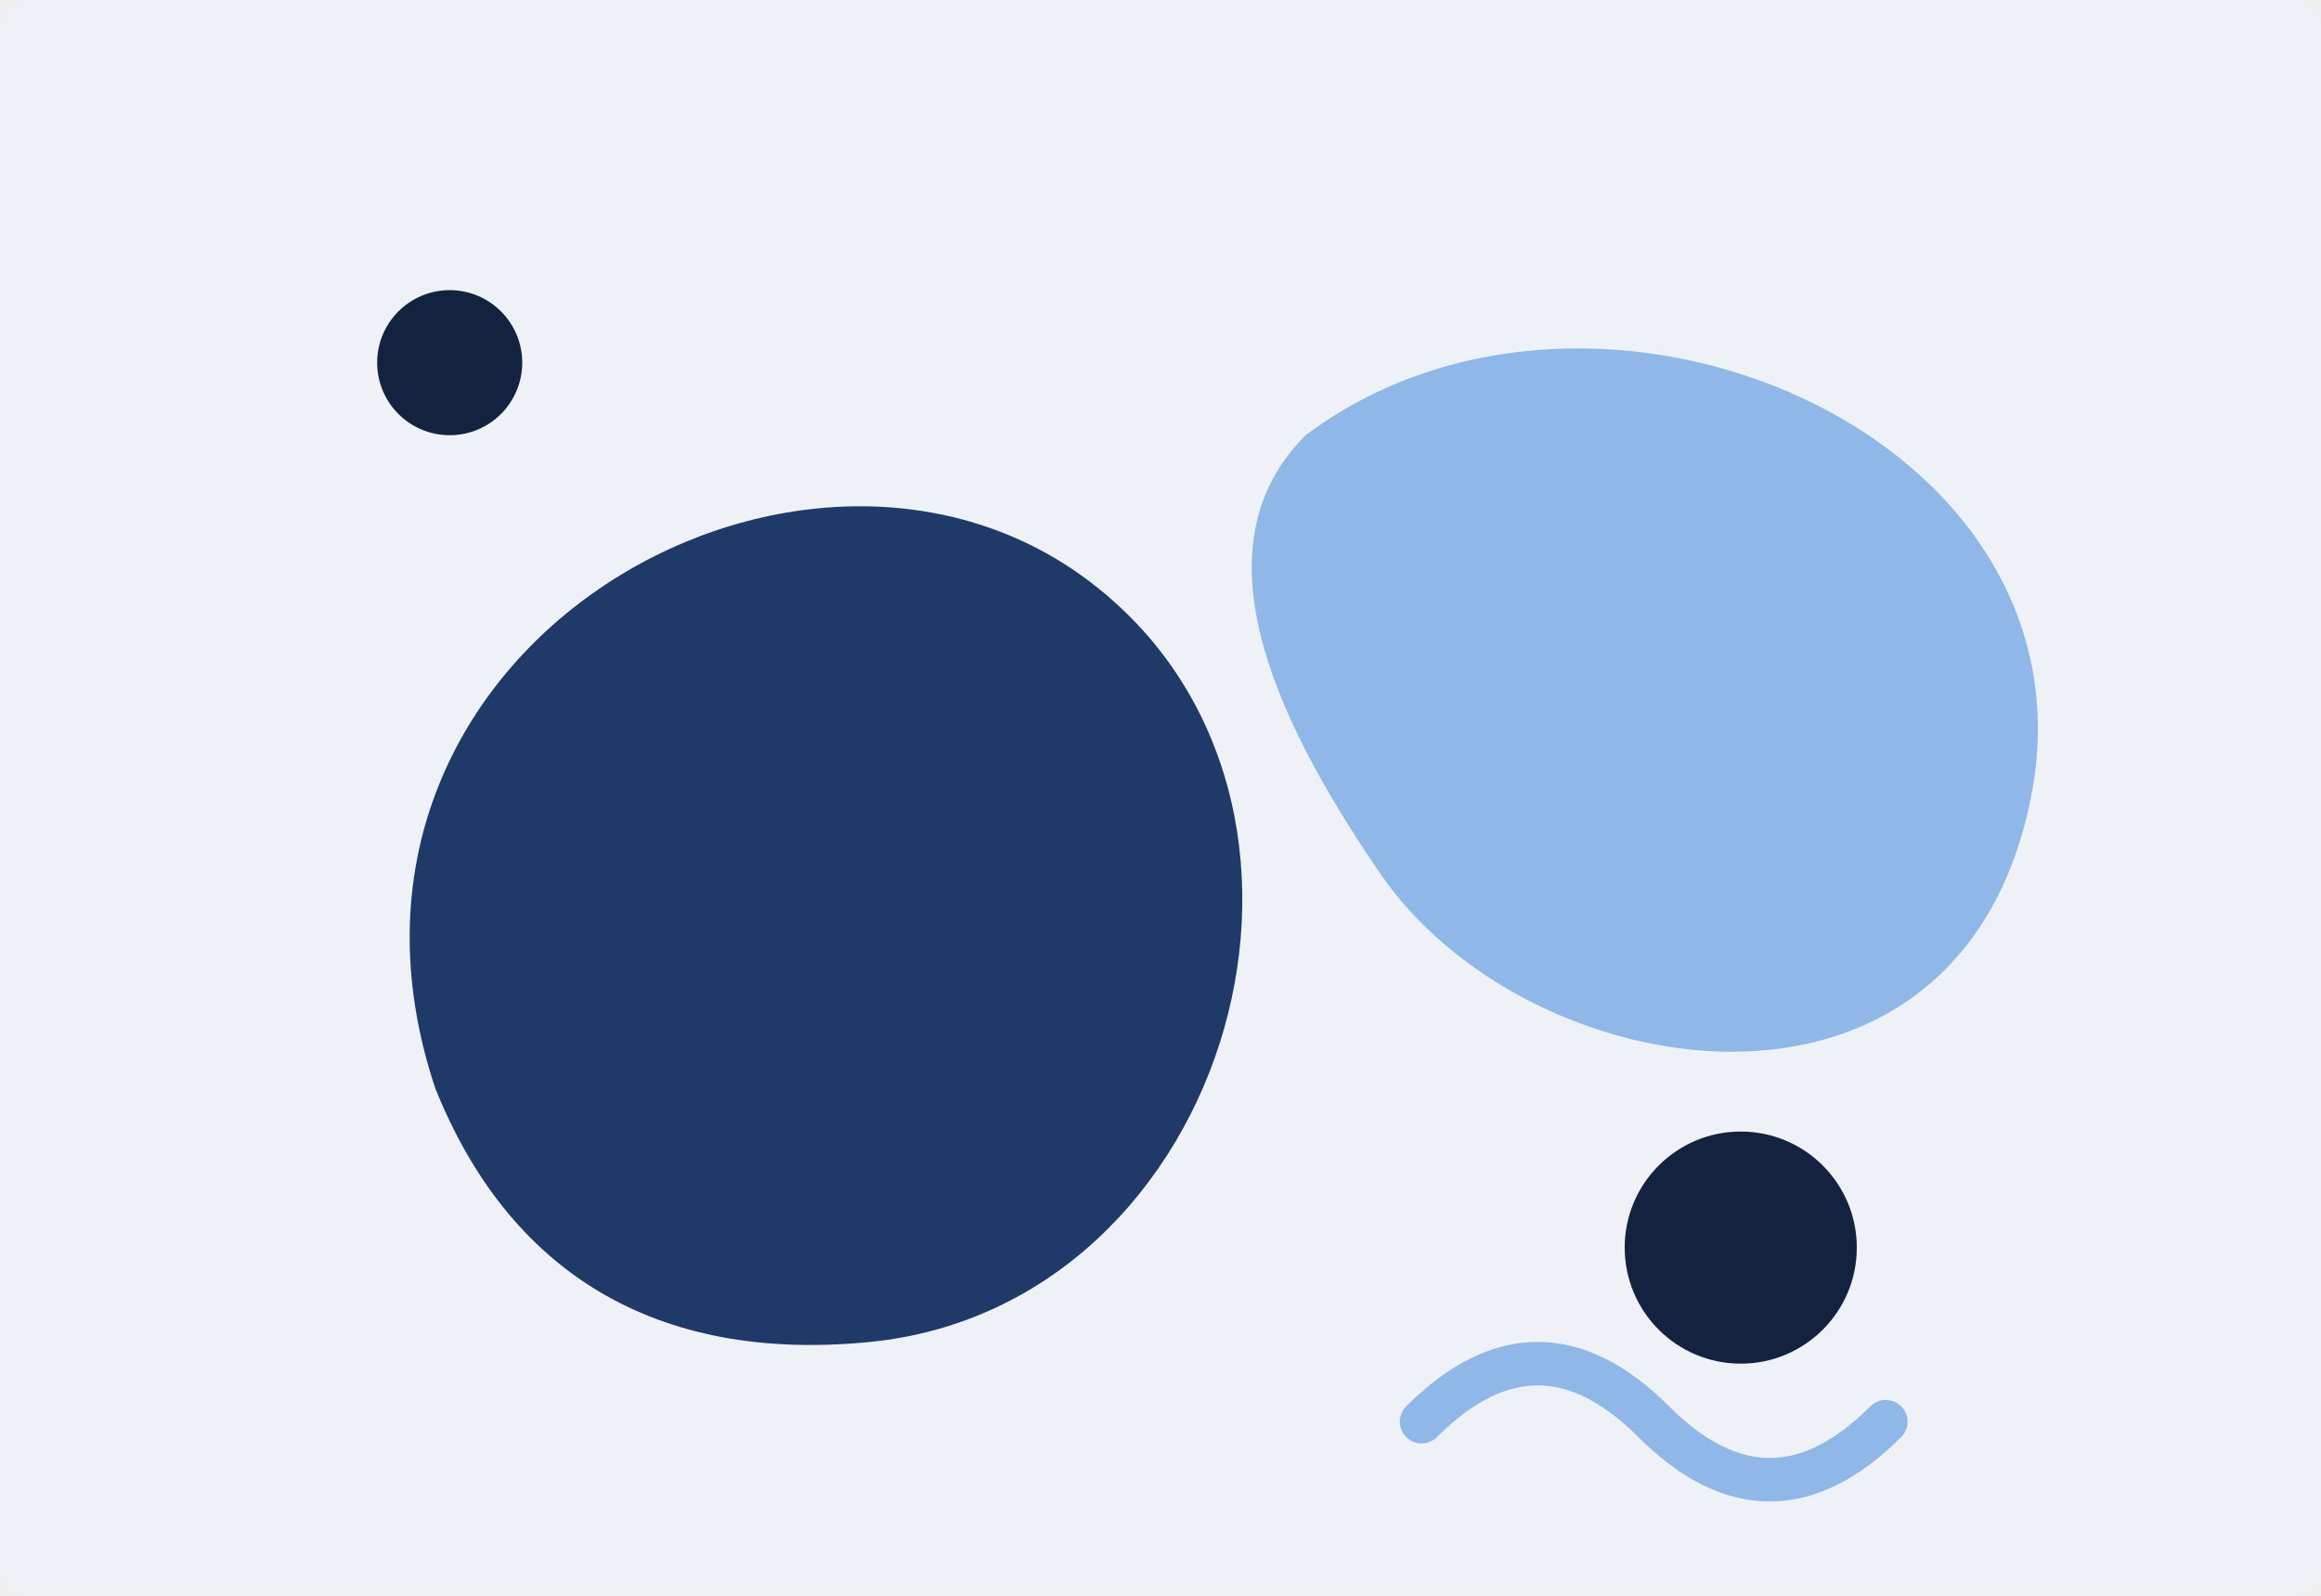
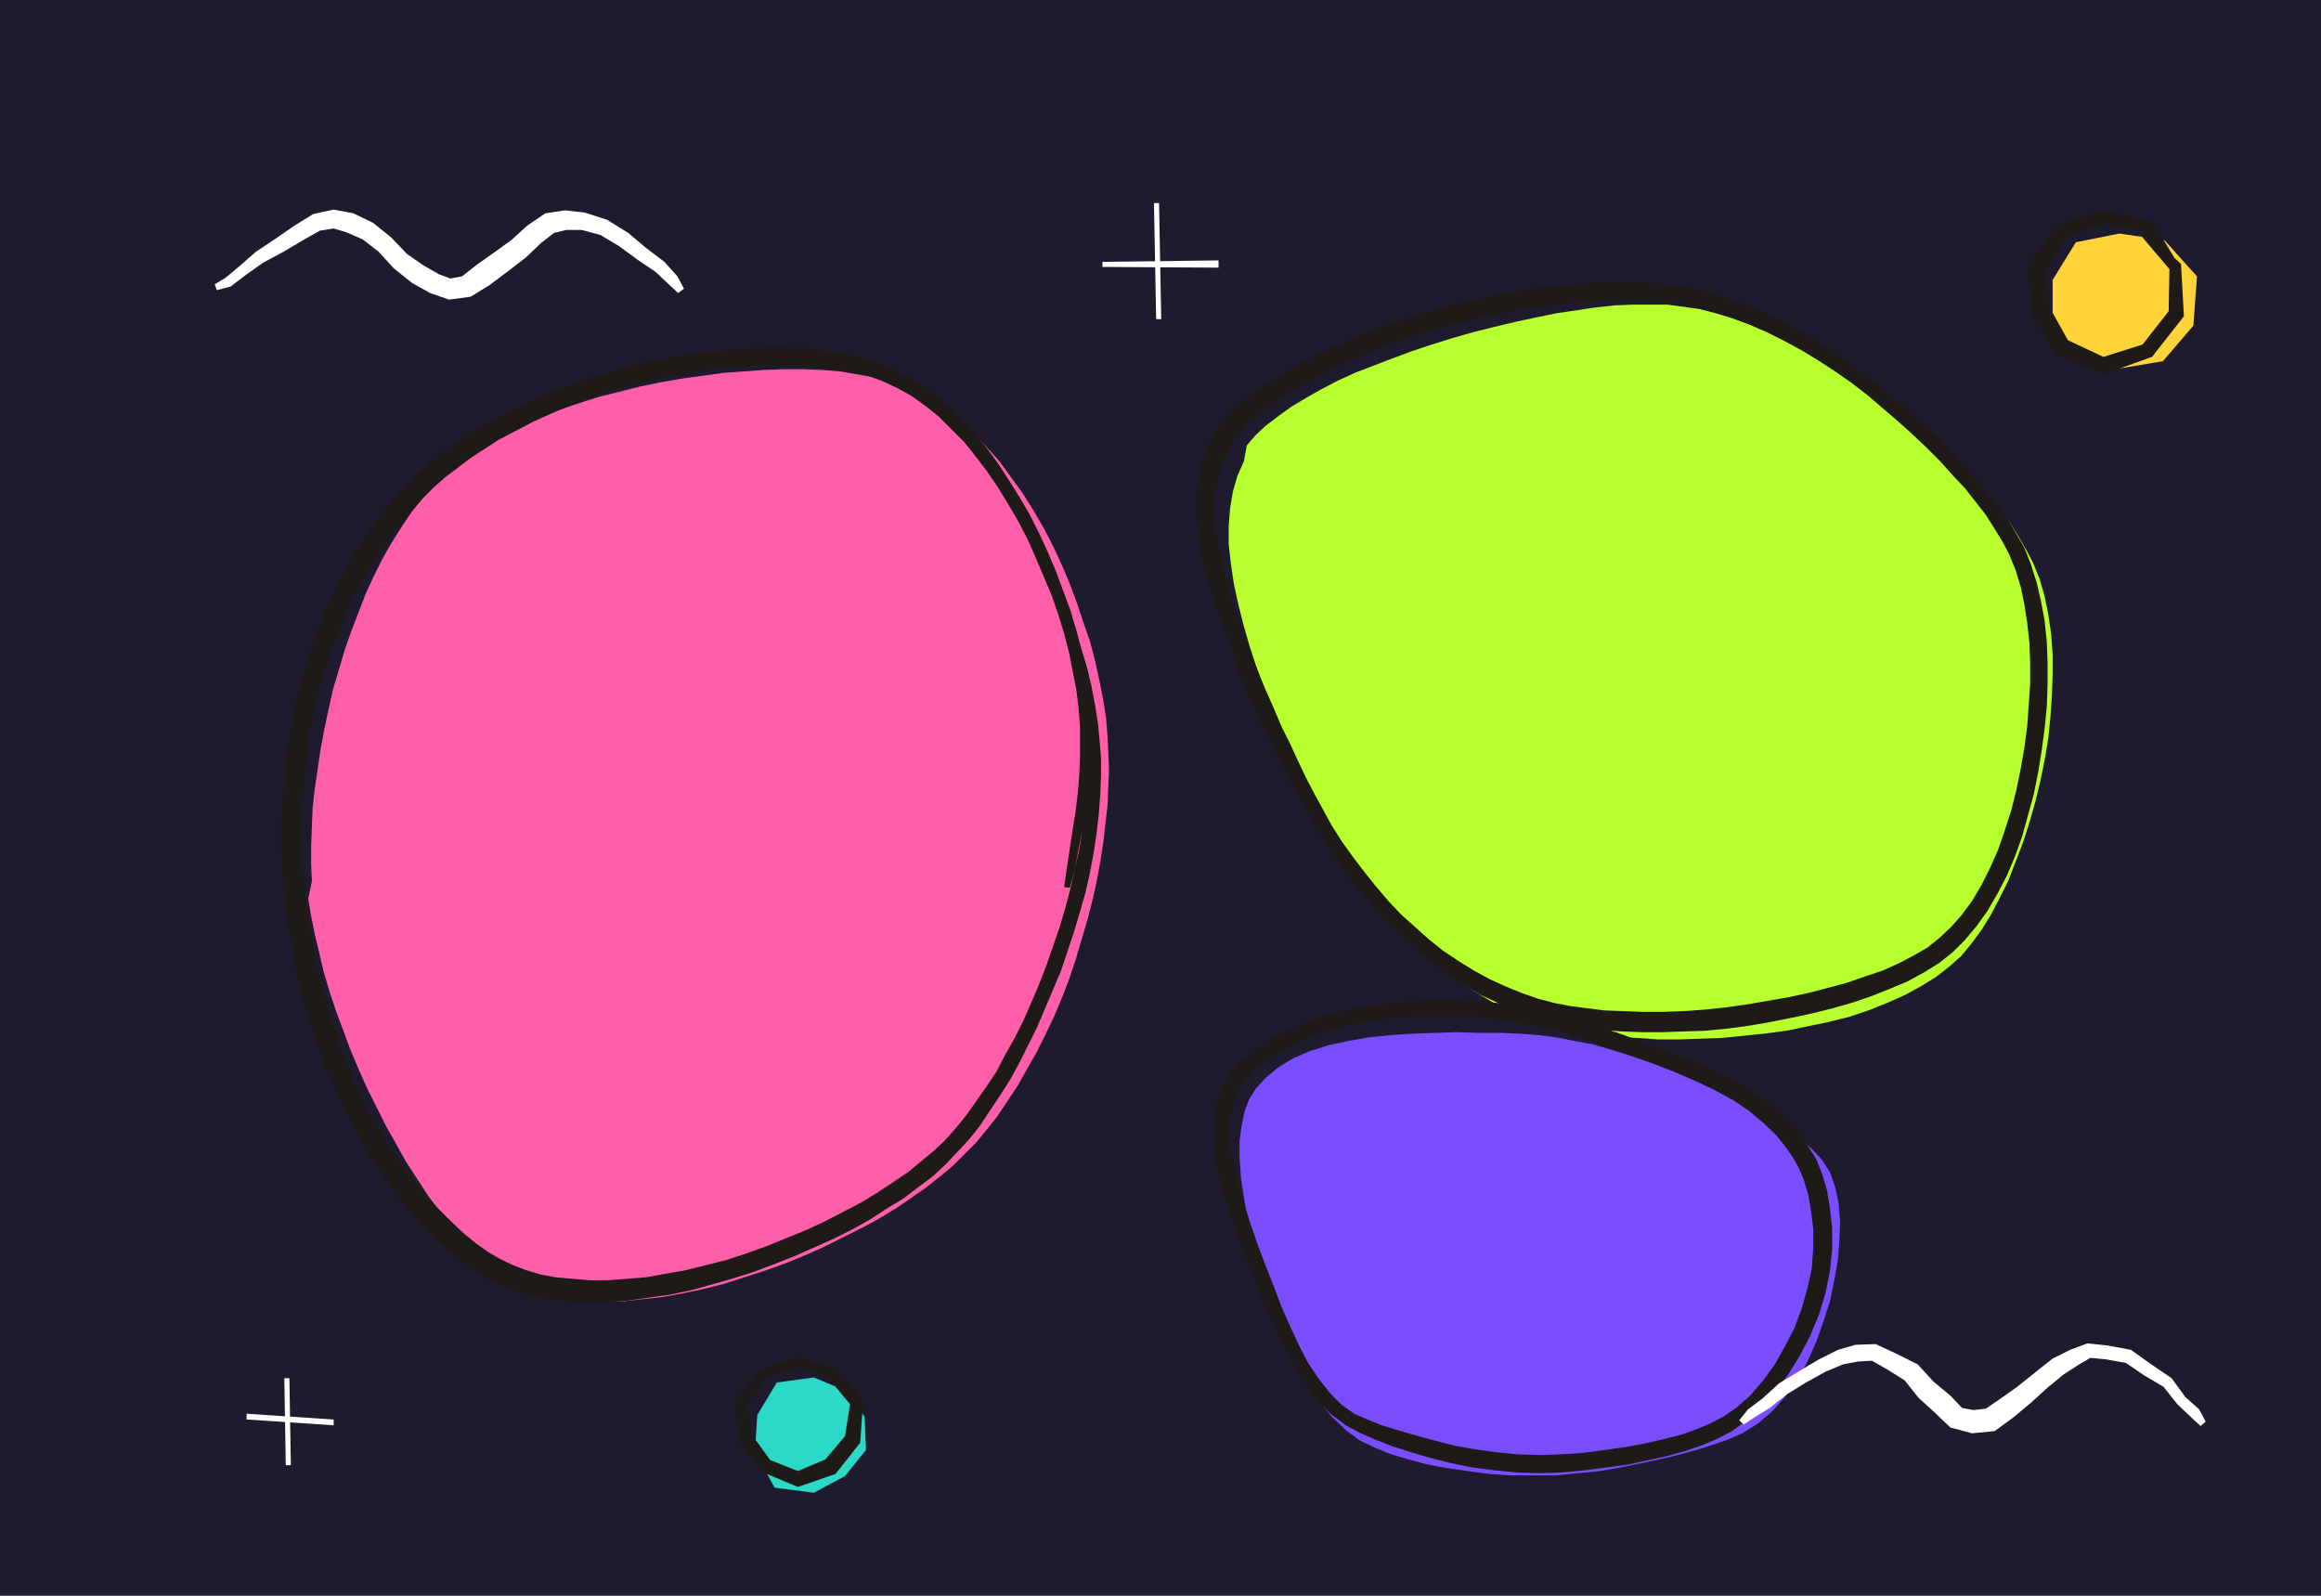
<svg xmlns="http://www.w3.org/2000/svg" width="320" height="220" viewBox="0 0 320 220" fill="none">
-   <g id="Picture">
-     <g id="Picture=Neon blobs">
-       <g clip-path="url(#clip0_3_4)">
-         <path d="M0 4C0 1.791 1.791 0 4 0H316C318.209 0 320 1.791 320 4V216C320 218.209 318.209 220 316 220H4C1.791 220 0 218.209 0 216V4Z" fill="#EEF2F7" />
-         <g id="Illustration">
-           <path id="Vector" d="M60 150C40 90 110 50 150 80C190 110 170 180 120 185C90 188 70 175 60 150Z" fill="#1F3A68" />
-           <path id="Vector_2" d="M180 60C220 30 290 60 280 110C270 160 210 150 190 120C175 98 165 75 180 60Z" fill="#8FB8E8" />
-           <path id="Vector_3" d="M240 188C248.837 188 256 180.837 256 172C256 163.163 248.837 156 240 156C231.163 156 224 163.163 224 172C224 180.837 231.163 188 240 188Z" fill="#13233F" />
-           <path id="Vector_4" d="M62 60C67.523 60 72 55.523 72 50C72 44.477 67.523 40 62 40C56.477 40 52 44.477 52 50C52 55.523 56.477 60 62 60Z" fill="#13233F" />
-           <path id="Vector_5" d="M196 196C206.667 185.333 217.333 185.333 228 196C238.667 206.667 249.333 206.667 260 196" stroke="#8FB8E8" stroke-width="6" stroke-linecap="round" />
-         </g>
-       </g>
-     </g>
+   <clipPath id="pc">
+     <rect width="320" height="220" />
+   </clipPath>
+   <g clip-path="url(#pc)">
+     <rect width="320" height="220" fill="#1F1B2E" />
+     <path d="M43.0 121.5 L42.9 119.1 L42.9 116.6 L43.0 114.0 L43.1 111.4 L43.4 108.7 L43.8 106.0 L44.2 103.3 L44.7 100.6 L45.3 97.8 L45.9 95.1 L46.7 92.4 L47.5 89.7 L48.4 87.1 L49.4 84.5 L50.4 81.9 L51.5 79.5 L52.7 77.1 L54.0 74.8 L55.4 72.6 L56.8 70.5 L58.4 68.5 L60.0 66.7 L61.7 65.0 L63.5 63.6 L65.4 62.2 L67.5 60.9 L69.7 59.7 L72.1 58.6 L74.6 57.5 L77.1 56.5 L79.8 55.6 L82.6 54.7 L85.4 54.0 L88.2 53.3 L91.1 52.7 L94.0 52.2 L96.9 51.8 L99.8 51.4 L102.6 51.2 L105.4 51.0 L108.1 50.9 L110.8 50.9 L113.3 51.0 L115.8 51.2 L118.1 51.6 L120.4 52.0 L122.4 52.5 L124.4 53.2 L126.5 54.1 L128.5 55.2 L130.5 56.6 L132.4 58.1 L134.2 59.8 L136.0 61.6 L137.8 63.6 L139.4 65.8 L141.0 68.0 L142.5 70.4 L143.9 72.8 L145.2 75.3 L146.4 77.9 L147.5 80.5 L148.5 83.2 L149.4 85.9 L150.3 88.5 L151.0 91.2 L151.6 93.9 L152.1 96.5 L152.5 99.0 L152.7 101.6 L152.8 103.8 L152.9 106.1 L152.8 108.5 L152.7 111.0 L152.4 113.6 L152.1 116.2 L151.7 118.8 L151.2 121.5 L150.6 124.2 L149.9 126.9 L149.1 129.6 L148.3 132.3 L147.4 135.0 L146.4 137.6 L145.3 140.2 L144.1 142.7 L142.9 145.1 L141.6 147.4 L140.3 149.7 L138.9 151.8 L137.5 153.9 L136.0 155.8 L134.5 157.6 L132.9 159.2 L131.4 160.7 L129.6 162.2 L127.7 163.7 L125.7 165.1 L123.5 166.6 L121.2 168.0 L118.8 169.3 L116.2 170.6 L113.6 171.9 L110.9 173.1 L108.2 174.2 L105.4 175.2 L102.6 176.1 L99.8 177.0 L97.0 177.7 L94.2 178.3 L91.4 178.8 L88.7 179.1 L86.0 179.4 L83.4 179.4 L80.9 179.3 L78.6 179.1 L76.3 178.7 L74.2 178.1 L72.3 177.3 L70.6 176.4 L68.8 175.3 L67.1 173.9 L65.4 172.4 L63.8 170.7 L62.1 168.9 L60.5 166.9 L59.0 164.8 L57.5 162.5 L56.0 160.2 L54.6 157.7 L53.2 155.2 L51.9 152.6 L50.6 150.0 L49.4 147.3 L48.3 144.7 L47.3 142.0 L46.3 139.3 L45.4 136.6 L44.6 133.9 L44.0 131.3 L43.4 128.8 L42.9 126.3 L42.5 123.9Z" fill="#FF5FA8" />
+     <path d="M146.3 84.6 L147.0 87.2 L147.7 89.9 L148.4 92.5 L148.9 95.1 L149.3 97.6 L149.6 100.1 L149.8 102.3 L149.9 104.6 L149.9 106.9 L149.7 109.4 L149.5 111.9 L149.2 114.5 L148.8 117.1 L148.2 119.8 L147.6 122.4 L146.9 125.1 L146.1 127.8 L145.2 130.4 L144.3 133.0 L143.3 135.6 L142.2 138.2 L141.1 140.7 L139.9 143.1 L138.6 145.4 L137.4 147.7 L136.0 149.8 L134.6 151.8 L133.2 153.8 L131.8 155.5 L130.3 157.2 L128.7 158.7 L127.0 160.1 L125.2 161.6 L123.1 163.0 L121.0 164.4 L118.7 165.8 L116.2 167.1 L113.7 168.4 L111.1 169.6 L108.4 170.7 L105.7 171.8 L102.9 172.8 L100.2 173.7 L97.4 174.4 L94.6 175.1 L91.8 175.6 L89.0 176.1 L86.4 176.3 L83.8 176.5 L81.3 176.5 L78.9 176.3 L76.6 176.1 L74.5 175.7 L72.5 175.1 L70.7 174.4 L69.0 173.6 L67.3 172.6 L65.6 171.4 L63.9 170.0 L62.2 168.4 L60.5 166.7 L58.8 164.8 L57.1 162.8 L55.5 160.7 L54.0 158.4 L52.5 156.0 L51.1 153.5 L49.8 151.0 L48.6 148.4 L47.5 145.7 L46.5 143.0 L45.6 140.2 L44.8 137.5 L44.1 134.8 L43.5 132.1 L43.0 129.5 L42.6 127.0 L42.3 124.5 L42.0 122.1 L41.8 119.9 L41.7 117.5 L41.7 115.0 L41.7 112.4 L41.8 109.8 L42.0 107.2 L42.3 104.5 L42.6 101.8 L43.1 99.1 L43.7 96.4 L44.4 93.7 L45.2 91.0 L46.1 88.4 L47.2 85.9 L48.3 83.4 L49.5 81.0 L50.8 78.7 L52.2 76.5 L53.6 74.4 L55.1 72.5 L56.7 70.6 L58.2 68.8 L59.8 67.2 L61.5 65.7 L63.1 64.5 L64.8 63.2 L66.8 61.9 L68.8 60.6 L71.1 59.4 L73.4 58.2 L75.8 57.1 L78.4 56.0 L81.0 55.0 L83.7 54.1 L86.5 53.3 L89.3 52.6 L92.1 52.0 L94.9 51.5 L97.7 51.0 L100.5 50.7 L103.2 50.5 L105.9 50.4 L108.5 50.4 L111.1 50.5 L113.5 50.7 L115.8 51.0 L117.9 51.4 L119.9 51.9 L121.8 52.6 L123.7 53.5 L125.7 54.6 L127.5 55.9 L129.4 57.4 L131.1 59.1 L132.9 60.9 L134.5 62.9 L136.1 65.0 L137.6 67.2 L139.0 69.5 L140.4 71.9 L141.7 74.4 L142.8 76.9 L143.9 79.5 L145.0 82.1 L145.9 84.7 L146.7 87.3 L147.4 90.0 L147.9 92.6 L148.4 95.1 L148.7 97.6 L148.9 100.1 L148.9 102.2 L148.9 104.5 L148.8 106.8 L148.6 109.3 L148.3 111.8 L147.9 114.3 L147.5 116.9 L147.1 119.6 L146.7 122.3 L147.5 122.4 L148.2 119.8 L148.7 117.1 L149.2 114.5 L149.6 111.9 L150.0 109.4 L150.2 107.0 L150.4 104.6 L150.5 102.2 L150.5 100.0 L150.3 97.5 L150.1 94.9 L149.6 92.2 L149.1 89.5 L148.4 86.9 L147.6 84.2 L146.6 81.5 L145.6 78.8 L144.5 76.2 L143.3 73.6 L142.0 71.0 L140.6 68.6 L139.1 66.2 L137.6 63.9 L136.0 61.7 L134.3 59.7 L132.5 57.7 L130.7 55.9 L128.8 54.3 L126.8 52.9 L124.7 51.6 L122.6 50.6 L120.6 49.8 L118.5 49.2 L116.2 48.7 L113.8 48.3 L111.2 48.0 L108.6 47.9 L105.9 47.9 L103.1 48.0 L100.3 48.2 L97.4 48.5 L94.5 48.9 L91.6 49.4 L88.7 50.0 L85.8 50.8 L82.9 51.6 L80.1 52.5 L77.4 53.5 L74.8 54.6 L72.2 55.7 L69.8 56.9 L67.4 58.1 L65.2 59.4 L63.2 60.7 L61.3 62.1 L59.5 63.5 L57.8 65.1 L56.1 66.8 L54.4 68.6 L52.8 70.6 L51.2 72.7 L49.7 74.9 L48.3 77.3 L47.0 79.7 L45.7 82.2 L44.6 84.8 L43.5 87.5 L42.6 90.2 L41.8 93.0 L41.0 95.8 L40.4 98.6 L39.9 101.4 L39.5 104.2 L39.2 106.9 L39.0 109.7 L38.8 112.3 L38.8 115.0 L38.8 117.5 L38.9 120.1 L39.1 122.4 L39.3 124.8 L39.7 127.4 L40.1 130.0 L40.6 132.7 L41.2 135.5 L41.9 138.3 L42.8 141.1 L43.7 143.9 L44.7 146.8 L45.9 149.5 L47.1 152.3 L48.5 154.9 L49.9 157.5 L51.4 160.0 L53.0 162.4 L54.7 164.7 L56.4 166.9 L58.2 168.9 L60.0 170.7 L61.8 172.4 L63.7 174.0 L65.5 175.3 L67.5 176.5 L69.4 177.4 L71.5 178.2 L73.8 178.8 L76.1 179.2 L78.6 179.4 L81.2 179.5 L83.9 179.5 L86.6 179.3 L89.4 178.9 L92.3 178.5 L95.2 177.9 L98.1 177.1 L100.9 176.3 L103.8 175.4 L106.7 174.3 L109.5 173.2 L112.2 172.0 L114.9 170.8 L117.5 169.5 L120.0 168.1 L122.3 166.6 L124.6 165.2 L126.7 163.6 L128.7 162.1 L130.4 160.5 L132.0 158.8 L133.6 157.1 L135.1 155.2 L136.5 153.1 L137.9 151.0 L139.3 148.8 L140.6 146.4 L141.8 144.0 L143.0 141.6 L144.1 139.0 L145.2 136.4 L146.3 133.8 L147.2 131.1 L148.1 128.4 L148.9 125.7 L149.7 122.9 L150.3 120.2 L150.8 117.5 L151.2 114.8 L151.5 112.1 L151.7 109.5 L151.8 107.0 L151.8 104.5 L151.6 102.1 L151.4 99.9 L151.0 97.3 L150.5 94.7 L149.9 92.1 L149.1 89.5 L148.3 86.9 L147.3 84.3Z" fill="#1E1A17" />
+     <path d="M171.9 61.4 L173.1 60.0 L174.5 58.7 L176.2 57.4 L178.0 56.1 L180.0 54.9 L182.1 53.7 L184.4 52.5 L186.8 51.4 L189.4 50.4 L192.0 49.4 L194.7 48.4 L197.4 47.5 L200.3 46.6 L203.1 45.8 L205.9 45.1 L208.8 44.4 L211.6 43.8 L214.5 43.2 L217.2 42.8 L219.9 42.4 L222.6 42.1 L225.1 42.0 L227.6 42.0 L229.9 42.0 L232.1 42.3 L234.3 42.6 L236.6 43.2 L239.0 43.9 L241.3 44.7 L243.7 45.7 L246.1 46.8 L248.5 48.0 L250.9 49.4 L253.3 50.8 L255.6 52.3 L257.9 53.9 L260.2 55.5 L262.4 57.2 L264.5 59.0 L266.6 60.7 L268.6 62.6 L270.5 64.4 L272.3 66.3 L274.0 68.1 L275.5 70.0 L277.0 71.9 L278.2 73.8 L279.3 75.7 L280.3 77.6 L281.2 79.8 L281.9 82.2 L282.4 84.7 L282.8 87.4 L283.0 90.2 L283.0 93.0 L282.9 95.9 L282.7 98.8 L282.4 101.8 L281.9 104.8 L281.3 107.7 L280.6 110.6 L279.8 113.4 L278.9 116.2 L277.9 118.8 L276.9 121.4 L275.7 123.8 L274.5 126.1 L273.2 128.2 L271.8 130.1 L270.4 131.8 L268.7 133.3 L266.9 134.7 L264.8 136.0 L262.6 137.2 L260.1 138.3 L257.6 139.3 L254.9 140.2 L252.1 140.9 L249.2 141.5 L246.3 142.1 L243.3 142.5 L240.3 142.8 L237.3 143.1 L234.4 143.2 L231.5 143.3 L228.6 143.3 L225.9 143.1 L223.2 143.0 L220.7 142.7 L218.3 142.4 L216.1 142.0 L213.6 141.4 L211.2 140.6 L208.9 139.7 L206.5 138.6 L204.3 137.3 L202.1 135.9 L199.9 134.4 L197.9 132.7 L195.9 131.0 L194.0 129.1 L192.1 127.1 L190.4 125.1 L188.7 123.0 L187.2 120.8 L185.7 118.6 L184.3 116.3 L183.0 114.1 L181.8 111.8 L180.8 109.7 L179.7 107.4 L178.6 105.0 L177.4 102.5 L176.3 99.8 L175.2 97.1 L174.1 94.4 L173.1 91.6 L172.2 88.8 L171.4 86.0 L170.7 83.2 L170.1 80.4 L169.7 77.7 L169.4 75.0 L169.4 72.5 L169.6 70.0 L170.0 67.7 L170.6 65.6 L171.5 63.6Z" fill="#B8FF2E" />
+     <path d="M187.9 120.3 L186.5 118.1 L185.0 116.0 L183.6 113.8 L182.4 111.6 L181.2 109.4 L180.1 107.3 L179.0 105.0 L177.9 102.6 L176.7 100.2 L175.6 97.6 L174.4 94.9 L173.3 92.2 L172.2 89.5 L171.2 86.7 L170.3 84.0 L169.4 81.3 L168.7 78.6 L168.1 75.9 L167.7 73.3 L167.6 70.8 L167.6 68.4 L167.9 66.1 L168.4 64.0 L169.3 62.0 L170.4 60.3 L171.5 59.0 L172.8 57.7 L174.4 56.4 L176.2 55.1 L178.1 53.9 L180.2 52.7 L182.5 51.5 L184.8 50.3 L187.3 49.2 L189.9 48.1 L192.6 47.1 L195.3 46.2 L198.1 45.3 L201.0 44.6 L203.8 43.9 L206.7 43.3 L209.5 42.7 L212.3 42.3 L215.1 42.0 L217.8 41.7 L220.4 41.5 L222.9 41.4 L225.4 41.4 L227.6 41.5 L229.8 41.7 L232.0 42.0 L234.2 42.5 L236.5 43.1 L238.9 43.9 L241.3 44.8 L243.6 45.8 L246.0 47.0 L248.4 48.3 L250.7 49.7 L253.0 51.2 L255.3 52.8 L257.5 54.5 L259.6 56.3 L261.7 58.1 L263.7 59.9 L265.6 61.7 L267.5 63.6 L269.2 65.5 L270.9 67.3 L272.4 69.2 L273.8 71.0 L275.0 72.9 L276.1 74.7 L277.0 76.4 L277.9 78.6 L278.6 80.9 L279.1 83.3 L279.5 85.9 L279.8 88.6 L279.9 91.4 L279.9 94.3 L279.7 97.2 L279.5 100.1 L279.1 103.1 L278.6 106.0 L278.0 108.9 L277.3 111.7 L276.4 114.5 L275.5 117.1 L274.4 119.6 L273.2 122.0 L271.9 124.2 L270.5 126.1 L269.0 127.8 L267.4 129.3 L265.8 130.6 L263.9 131.7 L261.8 132.8 L259.6 133.8 L257.2 134.6 L254.6 135.5 L252.0 136.2 L249.3 136.9 L246.5 137.5 L243.6 138.0 L240.7 138.5 L237.8 138.9 L234.9 139.2 L232.1 139.4 L229.2 139.5 L226.5 139.5 L223.8 139.4 L221.2 139.3 L218.8 139.0 L216.5 138.7 L214.4 138.3 L212.1 137.7 L209.8 136.9 L207.6 136.0 L205.4 135.0 L203.2 133.8 L201.1 132.5 L199.0 131.1 L197.0 129.5 L195.1 127.8 L193.2 126.1 L191.4 124.2 L189.7 122.2 L188.1 120.2 L186.5 118.1 L185.0 116.0 L183.6 113.8 L182.2 111.6 L181.0 109.5 L179.8 107.4 L178.6 105.2 L177.3 102.9 L176.0 100.5 L174.7 98.0 L173.3 95.4 L172.1 92.7 L170.8 90.0 L169.9 90.4 L170.9 93.2 L172.1 95.9 L173.3 98.6 L174.6 101.2 L175.8 103.7 L177.0 106.1 L178.2 108.3 L179.3 110.4 L180.6 112.6 L181.9 114.9 L183.3 117.1 L184.8 119.3 L186.4 121.5 L188.0 123.6 L189.8 125.7 L191.6 127.6 L193.6 129.5 L195.6 131.3 L197.6 132.9 L199.8 134.5 L202.0 135.9 L204.2 137.2 L206.6 138.3 L208.9 139.3 L211.3 140.2 L213.8 140.8 L216.0 141.3 L218.4 141.7 L221.0 142.0 L223.6 142.2 L226.4 142.3 L229.3 142.3 L232.2 142.2 L235.2 142.1 L238.2 141.8 L241.2 141.4 L244.1 140.9 L247.1 140.3 L249.9 139.7 L252.7 139.0 L255.5 138.2 L258.1 137.3 L260.6 136.3 L263.0 135.3 L265.2 134.1 L267.3 132.8 L269.2 131.3 L270.9 129.6 L272.5 127.7 L274.0 125.6 L275.4 123.2 L276.7 120.7 L277.8 118.1 L278.8 115.3 L279.6 112.4 L280.4 109.5 L281.0 106.5 L281.5 103.4 L281.9 100.4 L282.2 97.4 L282.3 94.3 L282.3 91.4 L282.2 88.5 L281.9 85.6 L281.4 82.9 L280.8 80.3 L280.0 77.8 L279.1 75.5 L278.0 73.6 L276.9 71.7 L275.5 69.8 L274.0 67.9 L272.4 66.0 L270.7 64.1 L268.9 62.2 L267.1 60.3 L265.1 58.4 L263.0 56.5 L260.9 54.7 L258.8 52.9 L256.5 51.2 L254.2 49.5 L251.9 47.9 L249.5 46.4 L247.1 45.0 L244.6 43.7 L242.2 42.6 L239.7 41.6 L237.2 40.8 L234.8 40.1 L232.4 39.6 L230.1 39.2 L227.8 39.0 L225.4 38.9 L222.9 38.9 L220.3 38.9 L217.6 39.1 L214.8 39.4 L212.0 39.7 L209.1 40.2 L206.2 40.7 L203.2 41.3 L200.3 42.0 L197.4 42.8 L194.5 43.7 L191.7 44.6 L188.9 45.7 L186.3 46.7 L183.7 47.9 L181.3 49.1 L178.9 50.3 L176.7 51.5 L174.6 52.9 L172.7 54.2 L171.0 55.6 L169.5 57.1 L168.1 58.7 L166.8 60.8 L165.9 63.1 L165.2 65.6 L164.9 68.2 L164.9 70.9 L165.2 73.6 L165.6 76.4 L166.3 79.2 L167.1 82.0 L168.0 84.7 L169.1 87.5 L170.2 90.3 L171.3 93.1 L172.5 95.8 L173.7 98.4 L175.0 101.0 L176.2 103.5 L177.4 105.8 L178.6 108.1 L179.7 110.2 L181.0 112.4 L182.4 114.6 L183.8 116.8 L185.4 118.9 L187.1 120.9Z" fill="#1E1A17" />
+     <path d="M172.2 151.6 L173.2 150.0 L174.6 148.5 L176.3 147.1 L178.3 145.9 L180.6 144.9 L183.2 144.1 L185.9 143.5 L188.8 143.0 L191.8 142.7 L194.8 142.5 L197.9 142.4 L200.9 142.3 L203.9 142.4 L206.8 142.4 L209.5 142.5 L212.1 142.7 L214.5 143.0 L217.0 143.5 L219.7 144.0 L222.4 144.8 L225.3 145.7 L228.1 146.7 L230.9 147.8 L233.7 149.0 L236.4 150.2 L239.0 151.5 L241.5 152.8 L243.9 154.1 L246.1 155.5 L248.1 156.9 L249.8 158.4 L251.2 159.9 L252.3 161.6 L253.0 163.6 L253.5 165.9 L253.7 168.4 L253.6 171.0 L253.4 173.7 L252.9 176.5 L252.3 179.4 L251.4 182.2 L250.4 185.0 L249.2 187.7 L247.8 190.2 L246.1 192.6 L244.3 194.6 L242.3 196.3 L240.2 197.6 L238.4 198.4 L236.4 199.1 L234.2 199.8 L231.7 200.5 L229.2 201.1 L226.4 201.7 L223.5 202.3 L220.6 202.8 L217.5 203.1 L214.5 203.4 L211.4 203.4 L208.3 203.4 L205.3 203.2 L202.3 202.8 L199.5 202.4 L196.8 201.9 L194.2 201.2 L191.8 200.5 L189.6 199.6 L187.5 198.6 L185.6 197.2 L183.7 195.4 L182.0 193.4 L180.4 191.0 L178.9 188.5 L177.6 185.7 L176.4 182.9 L175.3 179.9 L174.4 176.9 L173.5 173.9 L172.7 170.9 L172.0 168.0 L171.5 165.1 L171.1 162.4 L170.9 159.7 L170.9 157.3 L171.2 155.1 L171.6 153.2Z" fill="#7A4DFF" />
+     <path d="M192.5 198.0 L190.3 197.1 L188.3 196.1 L186.6 195.1 L185.0 193.7 L183.4 192.1 L181.9 190.2 L180.4 188.0 L179.1 185.5 L177.9 182.9 L176.7 180.2 L175.6 177.3 L174.5 174.5 L173.4 171.6 L172.4 168.7 L171.5 165.9 L170.7 163.2 L170.1 160.5 L169.7 158.0 L169.6 155.7 L169.8 153.7 L170.2 151.9 L170.7 150.4 L171.7 148.9 L173.0 147.5 L174.6 146.2 L176.5 145.0 L178.7 143.8 L181.1 142.7 L183.7 141.9 L186.6 141.2 L189.5 140.6 L192.6 140.3 L195.6 140.1 L198.7 140.1 L201.7 140.1 L204.5 140.3 L207.3 140.6 L209.8 141.0 L212.2 141.5 L214.7 142.1 L217.3 142.9 L220.0 143.8 L222.8 144.8 L225.6 145.8 L228.5 146.8 L231.3 147.9 L234.0 149.1 L236.6 150.4 L239.0 151.7 L241.2 153.2 L243.1 154.8 L244.8 156.4 L246.1 158.0 L247.2 159.6 L248.0 161.0 L248.7 162.7 L249.3 164.7 L249.7 167.0 L250.0 169.4 L250.0 172.1 L249.8 174.8 L249.2 177.6 L248.4 180.4 L247.4 183.1 L246.1 185.6 L244.7 188.1 L243.1 190.3 L241.4 192.3 L239.5 194.0 L237.6 195.3 L235.9 196.2 L234.0 197.0 L231.8 197.8 L229.4 198.4 L226.8 199.0 L224.1 199.5 L221.2 199.9 L218.3 200.3 L215.3 200.5 L212.3 200.6 L209.2 200.5 L206.2 200.2 L203.3 199.8 L200.5 199.3 L197.8 198.6 L195.2 197.9 L192.8 197.2 L190.5 196.5 L188.5 195.7 L186.7 194.9 L185.0 193.7 L183.2 192.2 L181.6 190.4 L180.1 188.2 L178.5 185.8 L177.6 186.3 L178.8 189.0 L180.3 191.4 L181.9 193.5 L183.8 195.2 L185.7 196.6 L187.6 197.6 L189.7 198.5 L192.0 199.4 L194.5 200.2 L197.2 201.0 L200.0 201.7 L202.9 202.3 L206.0 202.7 L209.1 203.0 L212.3 203.1 L215.4 203.0 L218.5 202.7 L221.6 202.3 L224.5 201.9 L227.3 201.3 L230.0 200.7 L232.5 200.0 L234.8 199.2 L236.9 198.3 L238.8 197.3 L241.0 195.7 L243.0 193.9 L244.9 191.7 L246.6 189.4 L248.2 186.8 L249.6 184.1 L250.8 181.2 L251.7 178.2 L252.3 175.2 L252.6 172.2 L252.6 169.3 L252.3 166.6 L251.9 164.1 L251.2 161.8 L250.4 159.8 L249.4 158.2 L248.2 156.4 L246.6 154.6 L244.8 152.9 L242.7 151.2 L240.3 149.6 L237.7 148.2 L235.0 146.9 L232.2 145.8 L229.3 144.7 L226.4 143.6 L223.6 142.6 L220.7 141.6 L218.0 140.7 L215.3 140.0 L212.7 139.3 L210.2 138.8 L207.6 138.4 L204.7 138.1 L201.7 138.0 L198.7 137.9 L195.5 138.0 L192.4 138.2 L189.2 138.6 L186.1 139.1 L183.2 139.9 L180.4 140.8 L177.8 141.9 L175.4 143.1 L173.3 144.5 L171.5 145.9 L170.0 147.5 L168.7 149.4 L168.0 151.2 L167.5 153.3 L167.3 155.7 L167.4 158.3 L167.8 161.0 L168.4 163.8 L169.3 166.6 L170.3 169.5 L171.3 172.3 L172.5 175.2 L173.6 178.1 L174.8 181.0 L176.1 183.8 L177.4 186.4 L178.9 188.9 L180.5 191.2 L182.2 193.2 L184.0 194.9 L185.8 196.3 L187.7 197.3 L189.8 198.2 L192.2 198.9Z" fill="#1E1A17" />
+     <path d="M29.9 40.0 L31.8 39.5 L33.9 37.9 L36.3 36.2 L39.1 34.7 L41.8 33.1 L44.1 31.8 L46.0 31.5 L47.7 32.0 L50.0 33.0 L52.2 34.7 L54.3 37.0 L56.8 39.0 L59.3 40.4 L61.9 41.3 L64.9 40.9 L67.5 39.3 L69.9 37.5 L72.5 35.5 L74.6 33.5 L76.4 32.1 L78.1 31.7 L80.2 31.7 L82.8 32.4 L85.3 33.9 L87.9 35.8 L90.4 37.5 L92.2 39.2 L93.5 40.4 L94.3 39.8 L93.4 38.1 L91.6 36.1 L89.1 34.2 L86.6 32.1 L83.7 30.3 L80.6 29.3 L77.9 29.0 L75.2 29.4 L72.7 31.1 L70.5 33.1 L68.0 34.9 L65.6 36.6 L63.7 38.1 L62.1 38.4 L60.5 37.8 L58.4 36.6 L56.1 35.0 L53.9 32.7 L51.4 30.7 L48.7 29.4 L46.0 28.9 L43.2 29.5 L40.6 31.1 L38.0 32.9 L35.3 34.7 L33.0 36.7 L31.1 38.3 L29.6 39.2Z" fill="#FFFFFF" />
+     <path d="M240.4 196.4 L241.9 195.4 L244.0 194.1 L246.4 192.2 L249.0 190.6 L251.7 189.1 L254.1 188.1 L256.2 187.7 L258.1 187.6 L260.2 188.8 L262.6 190.3 L264.5 192.7 L266.7 194.7 L268.9 196.8 L271.9 197.6 L275.0 197.3 L277.6 195.4 L280.0 193.4 L282.3 191.3 L284.5 189.5 L286.5 188.2 L288.2 187.2 L290.3 187.4 L293.1 187.9 L295.6 189.6 L298.3 191.2 L300.2 193.6 L302.1 195.4 L303.4 196.6 L304.1 196.0 L303.2 194.3 L301.3 192.6 L299.4 190.0 L296.6 188.1 L293.8 186.1 L290.6 185.5 L287.8 185.2 L285.4 186.1 L283.0 187.3 L280.6 189.2 L278.1 191.2 L275.7 192.9 L273.8 194.2 L272.1 194.4 L270.5 194.1 L268.9 192.4 L266.6 190.5 L264.4 188.1 L261.4 186.6 L258.6 185.3 L255.8 185.4 L253.4 186.1 L250.8 187.4 L248.1 189.0 L245.3 190.7 L243.0 192.8 L241.0 194.3 L239.8 195.8Z" fill="#FFFFFF" />
+     <path d="M292.2 32.2 L298.4 33.1 L302.9 38.1 L302.4 44.9 L298.2 49.8 L292.2 50.8 L286.7 49.1 L283.0 44.6 L283.0 38.6 L286.2 33.4Z" fill="#FFD43B" />
+     <path d="M295.2 32.5 L299.1 37.1 L299.0 42.9 L295.4 47.5 L290.0 49.2 L285.1 46.9 L282.6 42.4 L282.2 37.4 L284.8 32.8 L290.1 30.8 L295.9 31.9 L299.7 36.8 L300.3 36.4 L296.8 30.6 L289.9 28.9 L283.5 31.1 L279.5 36.7 L280.0 43.2 L283.4 48.9 L290.0 51.6 L296.7 49.2 L301.1 43.6 L300.7 36.4 L295.8 31.9Z" fill="#1E1A17" />
+     <path d="M112.2 189.9 L116.5 191.7 L119.2 195.3 L119.4 199.9 L116.5 203.5 L112.2 205.8 L106.8 205.1 L104.1 200.2 L104.4 195.1 L107.1 190.6Z" fill="#2BD9C6" />
+     <path d="M109.9 188.2 L114.3 190.1 L117.2 193.6 L116.5 198.0 L113.8 201.2 L110.0 202.8 L106.2 201.3 L103.8 198.0 L103.1 193.7 L105.6 189.9 L110.0 188.5 L114.8 189.4 L115.0 188.6 L110.0 187.1 L104.7 188.8 L101.2 193.2 L101.8 198.7 L105.0 202.9 L110.0 205.0 L115.2 203.2 L118.6 198.9 L119.0 193.1 L115.4 188.6 L110.2 187.4Z" fill="#1E1A17" />
+     <path d="M152.0 36.8 L168.0 36.9 L168.0 35.9 L152.0 36.1Z" fill="#FFFFFF" />
+     <path d="M159.1 28.0 L159.4 44.0 L160.1 44.0 L159.8 28.0Z" fill="#FFFFFF" />
+     <path d="M34.0 195.7 L46.0 196.5 L46.0 195.7 L34.0 194.9Z" fill="#FFFFFF" />
+     <path d="M39.2 190.0 L39.4 202.0 L40.1 202.0 L39.9 190.0Z" fill="#FFFFFF" />
  </g>
-   <defs>
-     <clipPath id="clip0_3_4">
-       <path d="M0 4C0 1.791 1.791 0 4 0H316C318.209 0 320 1.791 320 4V216C320 218.209 318.209 220 316 220H4C1.791 220 0 218.209 0 216V4Z" fill="white" />
-     </clipPath>
-   </defs>
</svg>
